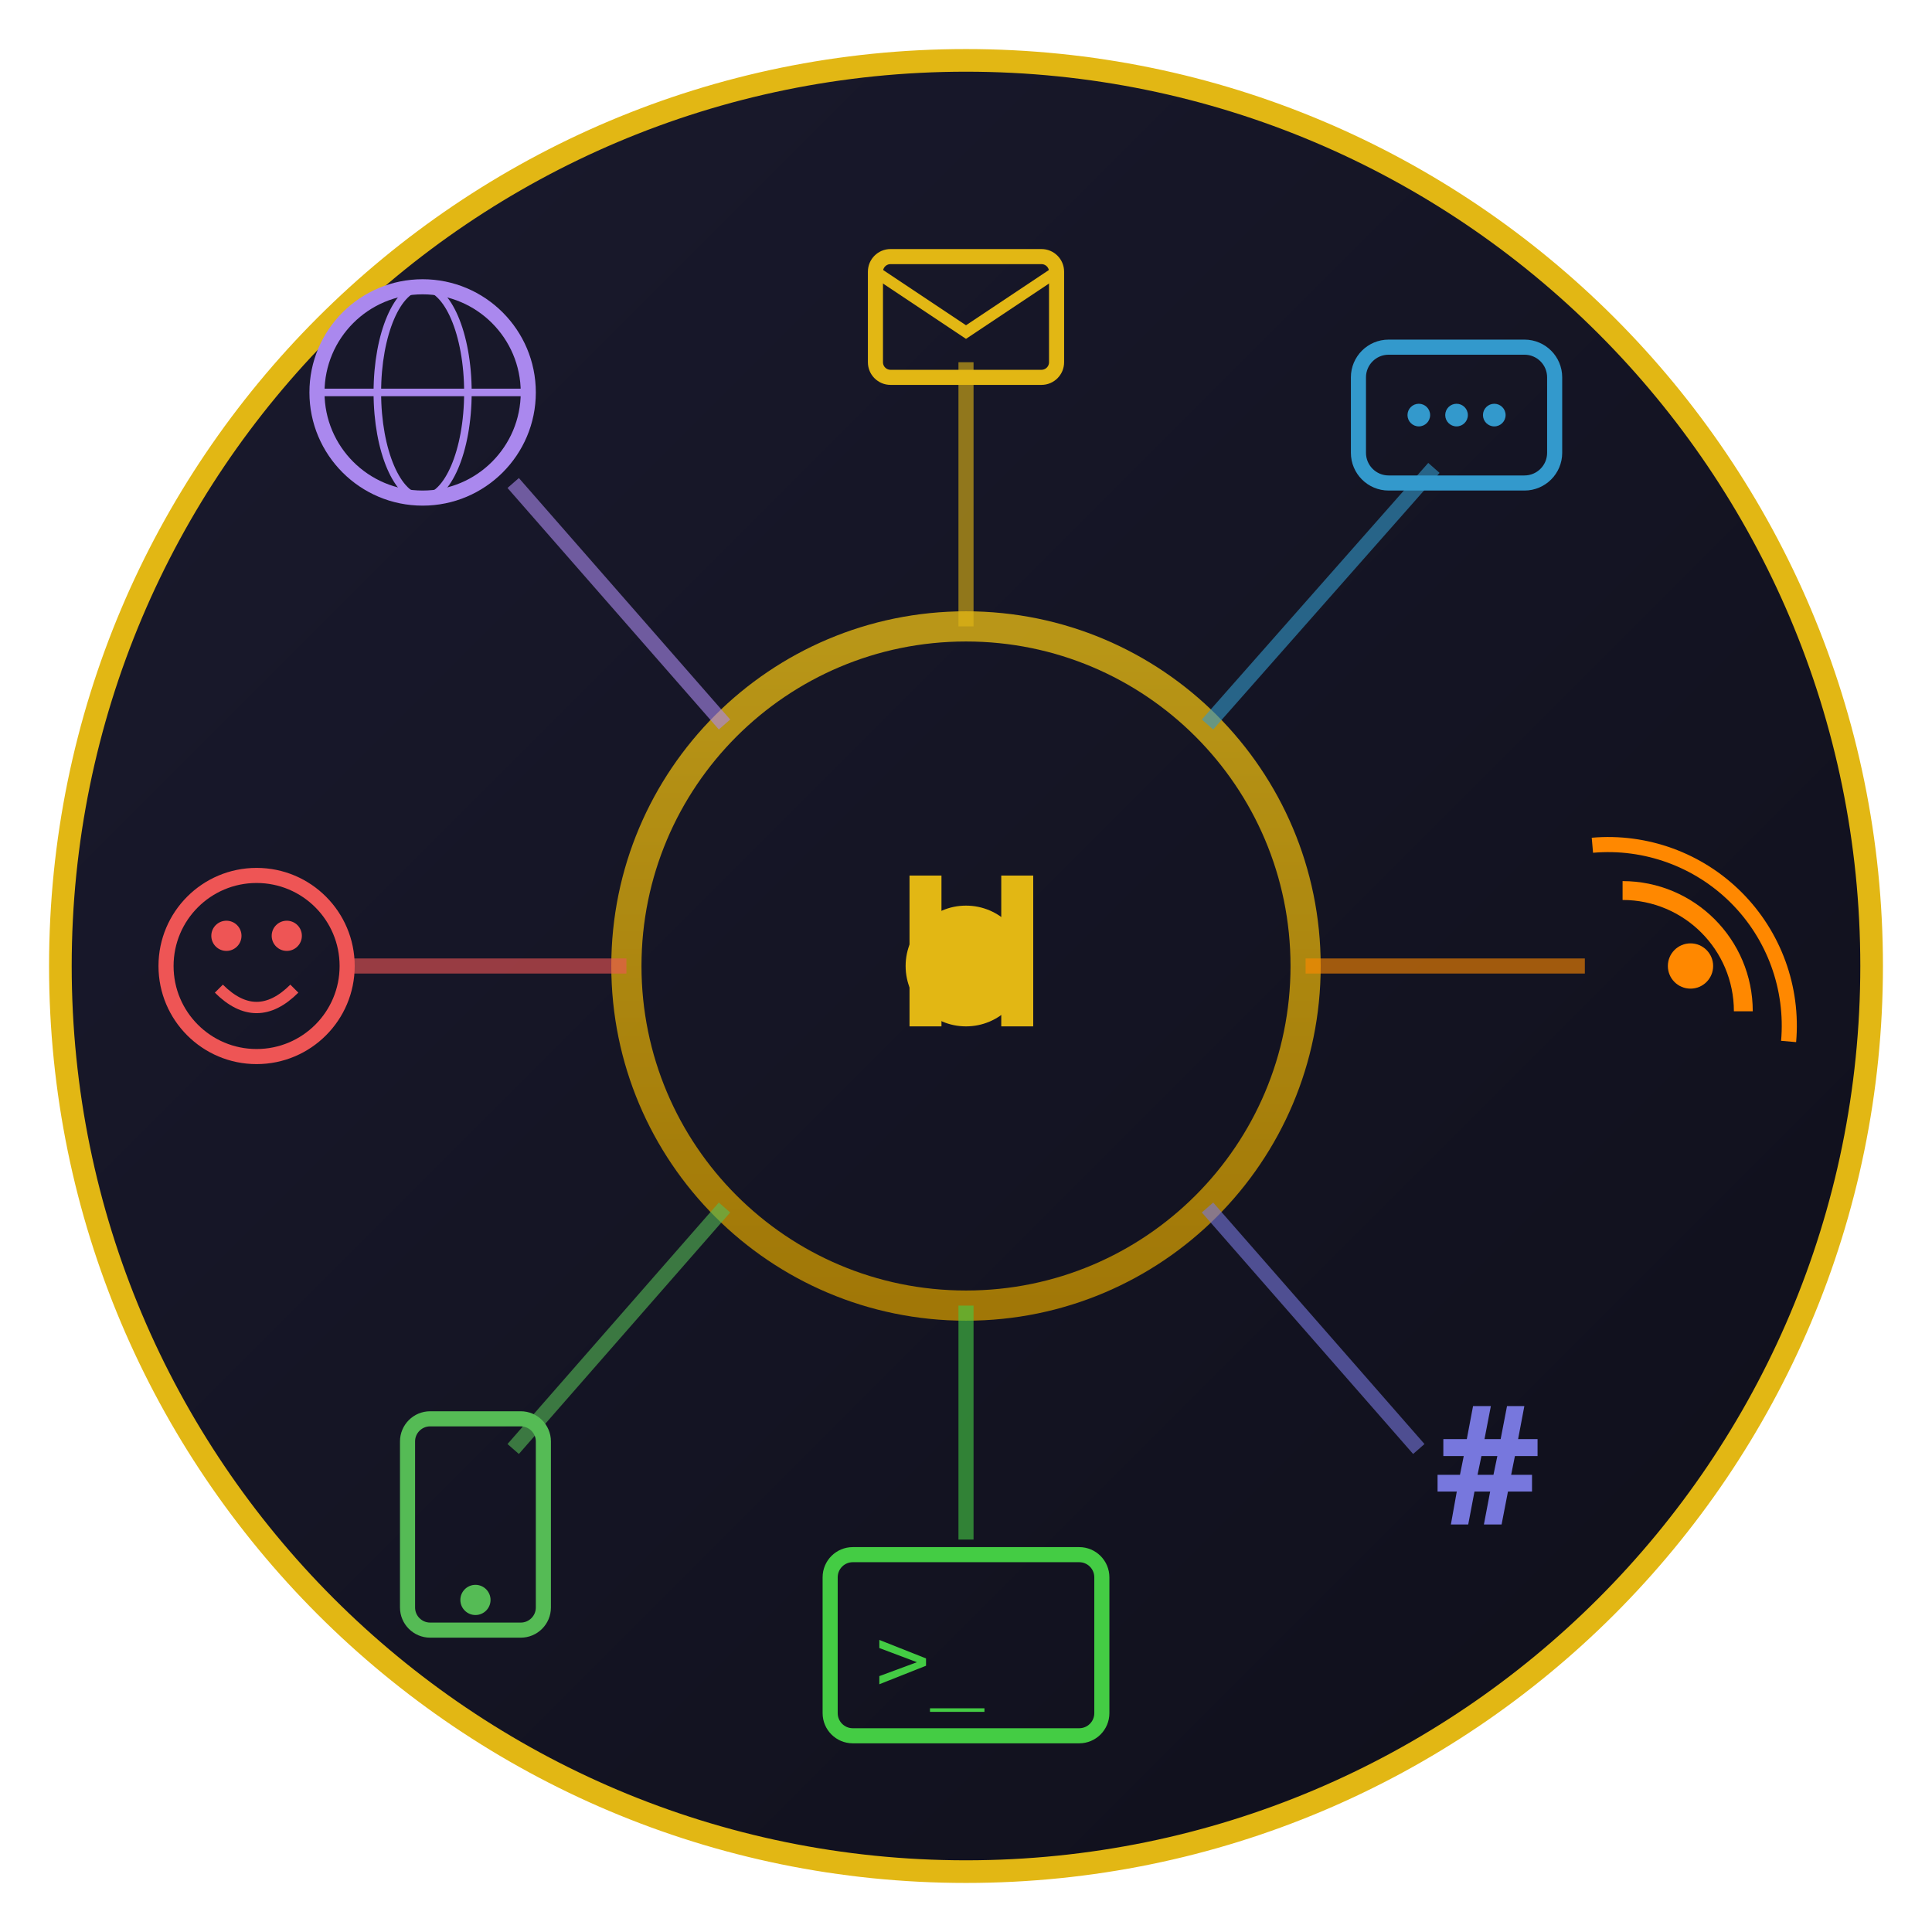
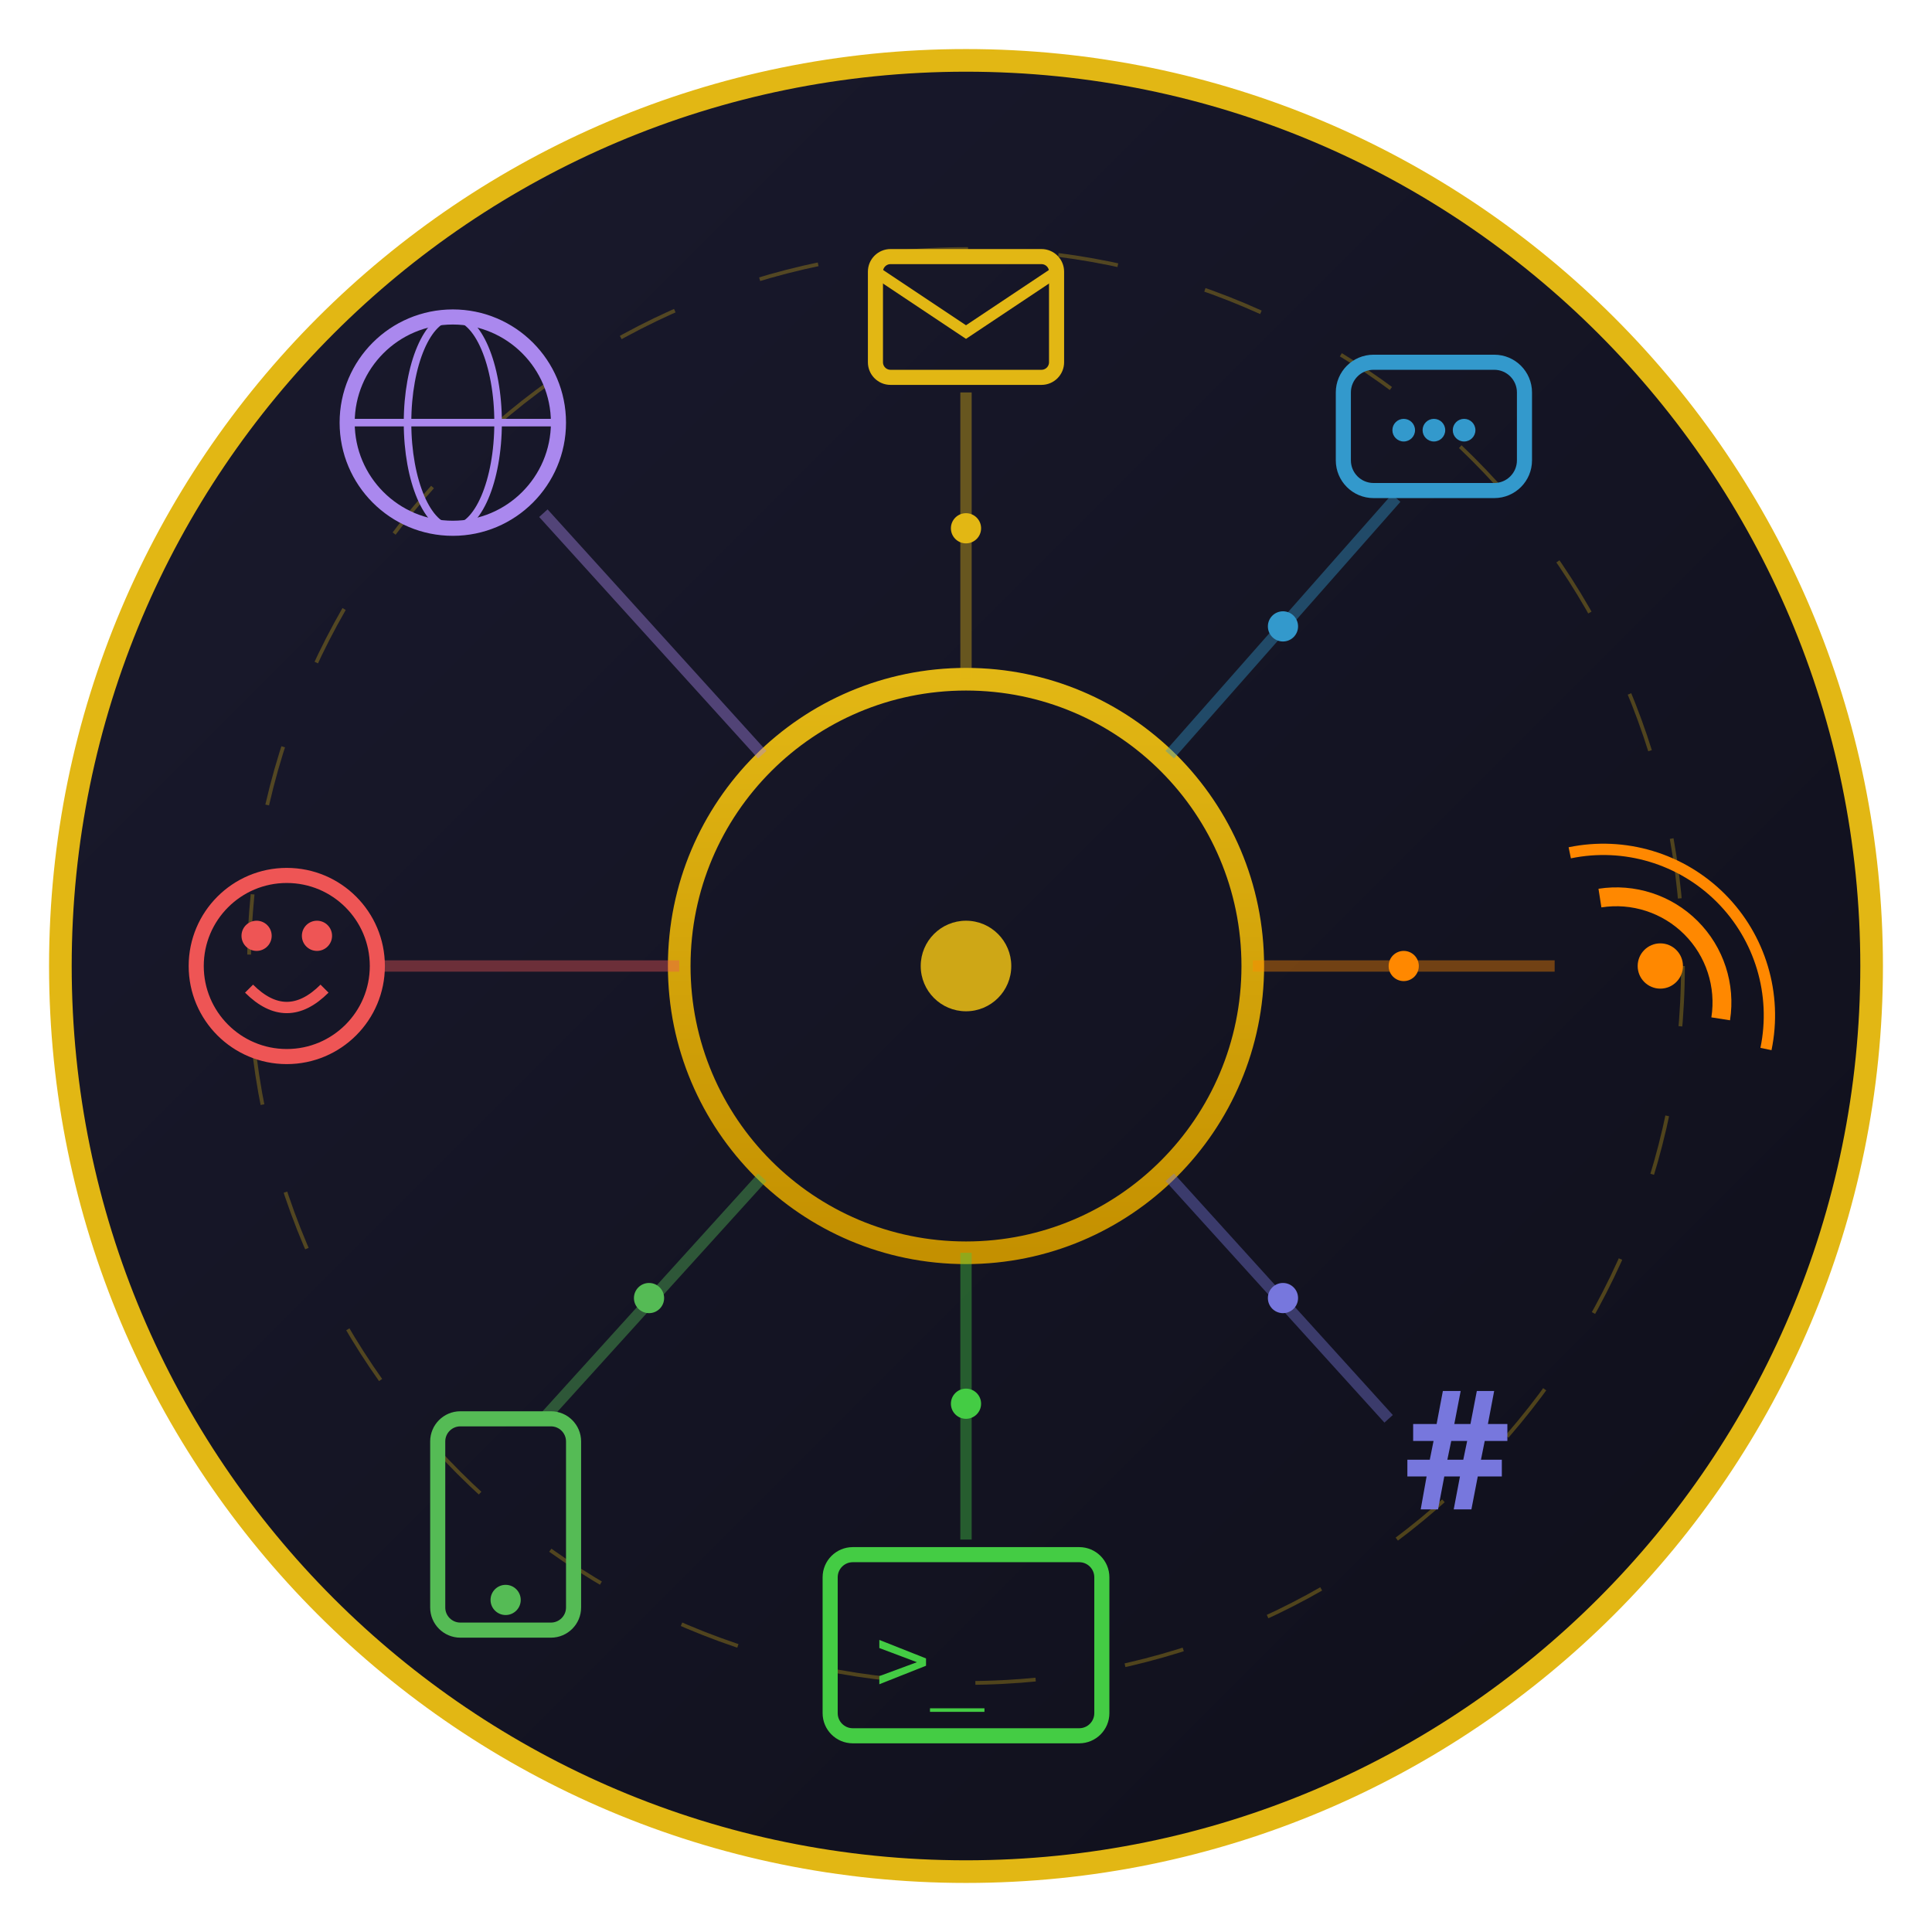
<svg xmlns="http://www.w3.org/2000/svg" viewBox="0 0 256 256" width="256" height="256">
  <defs>
    <linearGradient id="bg" x1="0%" y1="0%" x2="100%" y2="100%">
      <stop offset="0%" style="stop-color:#1a1a2e" />
      <stop offset="100%" style="stop-color:#0f0f1a" />
    </linearGradient>
    <linearGradient id="glow" x1="0%" y1="0%" x2="0%" y2="100%">
      <stop offset="0%" style="stop-color:#e2b714" />
      <stop offset="100%" style="stop-color:#c49000" />
    </linearGradient>
  </defs>
+   <style>
+     @keyframes pulse { 0%,100% { opacity: 0.5; } 50% { opacity: 1; } }
+     @keyframes spin { from { transform-origin: 128px 128px; transform: rotate(0deg); } to { transform-origin: 128px 128px; transform: rotate(360deg); } }
+     @keyframes dot-travel {
+       0% { opacity: 0; }
+       10% { opacity: 1; }
+       90% { opacity: 1; }
+       100% { opacity: 0; }
+     }
+     .hub-ring { animation: pulse 3s ease-in-out infinite; }
+     .outer-ring { animation: spin 30s linear infinite; }
+     .dot1 { animation: dot-travel 2.5s ease-in-out infinite; }
+     .dot2 { animation: dot-travel 2.5s ease-in-out 0.4s infinite; }
+     .dot3 { animation: dot-travel 2.5s ease-in-out 0.8s infinite; }
+     .dot4 { animation: dot-travel 2.5s ease-in-out 1.2s infinite; }
+     .dot5 { animation: dot-travel 2.5s ease-in-out 1.6s infinite; }
+     .dot6 { animation: dot-travel 2.5s ease-in-out 2.0s infinite; }
+   </style>
  <circle cx="128" cy="128" r="120" fill="url(#bg)" stroke="#e2b714" stroke-width="3" />
-   <circle cx="128" cy="128" r="45" fill="none" stroke="url(#glow)" stroke-width="4" opacity="0.8" />
-   <circle cx="128" cy="128" r="8" fill="#e2b714" />
-   <line x1="128" y1="83" x2="128" y2="48" stroke="#e2b714" stroke-width="2" opacity="0.6" />
+   <circle class="outer-ring" cx="128" cy="128" r="95" fill="none" stroke="#e2b714" stroke-width="0.5" stroke-dasharray="8 12" opacity="0.3" />
+   <circle class="hub-ring" cx="128" cy="128" r="38" fill="none" stroke="url(#glow)" stroke-width="3" />
+   <circle cx="128" cy="128" r="6" fill="#e2b714" opacity="0.9" />
+   <line x1="128" y1="90" x2="128" y2="52" stroke="#e2b714" stroke-width="1.5" opacity="0.4" />
+   <circle class="dot1" cx="128" cy="70" r="2" fill="#e2b714" />
  <rect x="116" y="34" width="24" height="16" rx="2" fill="none" stroke="#e2b714" stroke-width="2" />
  <polyline points="116,36 128,44 140,36" fill="none" stroke="#e2b714" stroke-width="1.5" />
-   <line x1="160" y1="96" x2="190" y2="62" stroke="#39c" stroke-width="2" opacity="0.6" />
-   <rect x="180" y="46" width="26" height="18" rx="4" fill="none" stroke="#39c" stroke-width="2" />
-   <circle cx="188" cy="55" r="1.5" fill="#39c" />
-   <circle cx="193" cy="55" r="1.5" fill="#39c" />
-   <circle cx="198" cy="55" r="1.5" fill="#39c" />
-   <line x1="173" y1="128" x2="210" y2="128" stroke="#f80" stroke-width="2" opacity="0.6" />
-   <circle cx="224" cy="128" r="3" fill="#f80" />
-   <path d="M215,118 A16,16 0 0,1 231,134" fill="none" stroke="#f80" stroke-width="2.5" />
-   <path d="M211,112 A24,24 0 0,1 237,138" fill="none" stroke="#f80" stroke-width="2" />
-   <line x1="160" y1="160" x2="188" y2="192" stroke="#77d" stroke-width="2" opacity="0.6" />
-   <text x="190" y="202" font-family="sans-serif" font-size="22" font-weight="bold" fill="#77d">#</text>
-   <line x1="128" y1="173" x2="128" y2="204" stroke="#4c4" stroke-width="2" opacity="0.6" />
+   <line x1="155" y1="100" x2="185" y2="66" stroke="#39c" stroke-width="1.5" opacity="0.4" />
+   <circle class="dot2" cx="170" cy="83" r="2" fill="#39c" />
+   <rect x="178" y="48" width="24" height="17" rx="4" fill="none" stroke="#39c" stroke-width="2" />
+   <circle cx="186" cy="57" r="1.5" fill="#39c" />
+   <circle cx="190" cy="57" r="1.5" fill="#39c" />
+   <circle cx="194" cy="57" r="1.5" fill="#39c" />
+   <line x1="166" y1="128" x2="206" y2="128" stroke="#f80" stroke-width="1.5" opacity="0.4" />
+   <circle class="dot3" cx="186" cy="128" r="2" fill="#f80" />
+   <circle cx="220" cy="128" r="3" fill="#f80" />
+   <path d="M212,119 A14,14 0 0,1 228,135" fill="none" stroke="#f80" stroke-width="2.5" />
+   <path d="M208,113 A22,22 0 0,1 234,139" fill="none" stroke="#f80" stroke-width="1.5" />
+   <line x1="155" y1="156" x2="184" y2="188" stroke="#77d" stroke-width="1.5" opacity="0.4" />
+   <circle class="dot4" cx="170" cy="172" r="2" fill="#77d" />
+   <text x="186" y="200" font-family="sans-serif" font-size="22" font-weight="bold" fill="#77d">#</text>
+   <line x1="128" y1="166" x2="128" y2="204" stroke="#4c4" stroke-width="1.5" opacity="0.4" />
+   <circle class="dot5" cx="128" cy="186" r="2" fill="#4c4" />
  <rect x="110" y="206" width="36" height="24" rx="3" fill="none" stroke="#4c4" stroke-width="2" />
  <text x="116" y="224" font-family="monospace" font-size="12" fill="#4c4">&gt;_</text>
-   <line x1="96" y1="160" x2="68" y2="192" stroke="#5b5" stroke-width="2" opacity="0.6" />
-   <rect x="54" y="188" width="18" height="28" rx="3" fill="none" stroke="#5b5" stroke-width="2" />
-   <circle cx="63" cy="212" r="2" fill="#5b5" />
-   <line x1="83" y1="128" x2="46" y2="128" stroke="#e55" stroke-width="2" opacity="0.6" />
-   <circle cx="34" cy="128" r="12" fill="none" stroke="#e55" stroke-width="2" />
-   <circle cx="30" cy="124" r="2" fill="#e55" />
-   <circle cx="38" cy="124" r="2" fill="#e55" />
-   <path d="M29,131 Q34,136 39,131" fill="none" stroke="#e55" stroke-width="1.5" />
-   <line x1="96" y1="96" x2="68" y2="64" stroke="#a8e" stroke-width="2" opacity="0.6" />
-   <circle cx="56" cy="52" r="14" fill="none" stroke="#a8e" stroke-width="2" />
-   <ellipse cx="56" cy="52" rx="6" ry="14" fill="none" stroke="#a8e" stroke-width="1" />
-   <line x1="42" y1="52" x2="70" y2="52" stroke="#a8e" stroke-width="1" />
-   <text x="118" y="136" font-family="sans-serif" font-size="28" font-weight="bold" fill="#e2b714">H</text>
+   <line x1="101" y1="156" x2="72" y2="188" stroke="#5b5" stroke-width="1.5" opacity="0.4" />
+   <circle class="dot6" cx="86" cy="172" r="2" fill="#5b5" />
+   <rect x="58" y="188" width="18" height="28" rx="3" fill="none" stroke="#5b5" stroke-width="2" />
+   <circle cx="67" cy="212" r="2" fill="#5b5" />
+   <line x1="90" y1="128" x2="50" y2="128" stroke="#e55" stroke-width="1.5" opacity="0.4" />
+   <circle cx="38" cy="128" r="12" fill="none" stroke="#e55" stroke-width="2" />
+   <circle cx="34" cy="124" r="2" fill="#e55" />
+   <circle cx="42" cy="124" r="2" fill="#e55" />
+   <path d="M33,131 Q38,136 43,131" fill="none" stroke="#e55" stroke-width="1.5" />
+   <line x1="101" y1="100" x2="72" y2="68" stroke="#a8e" stroke-width="1.5" opacity="0.4" />
+   <circle cx="60" cy="56" r="14" fill="none" stroke="#a8e" stroke-width="2" />
+   <ellipse cx="60" cy="56" rx="6" ry="14" fill="none" stroke="#a8e" stroke-width="1" />
+   <line x1="46" y1="56" x2="74" y2="56" stroke="#a8e" stroke-width="1" />
</svg>
